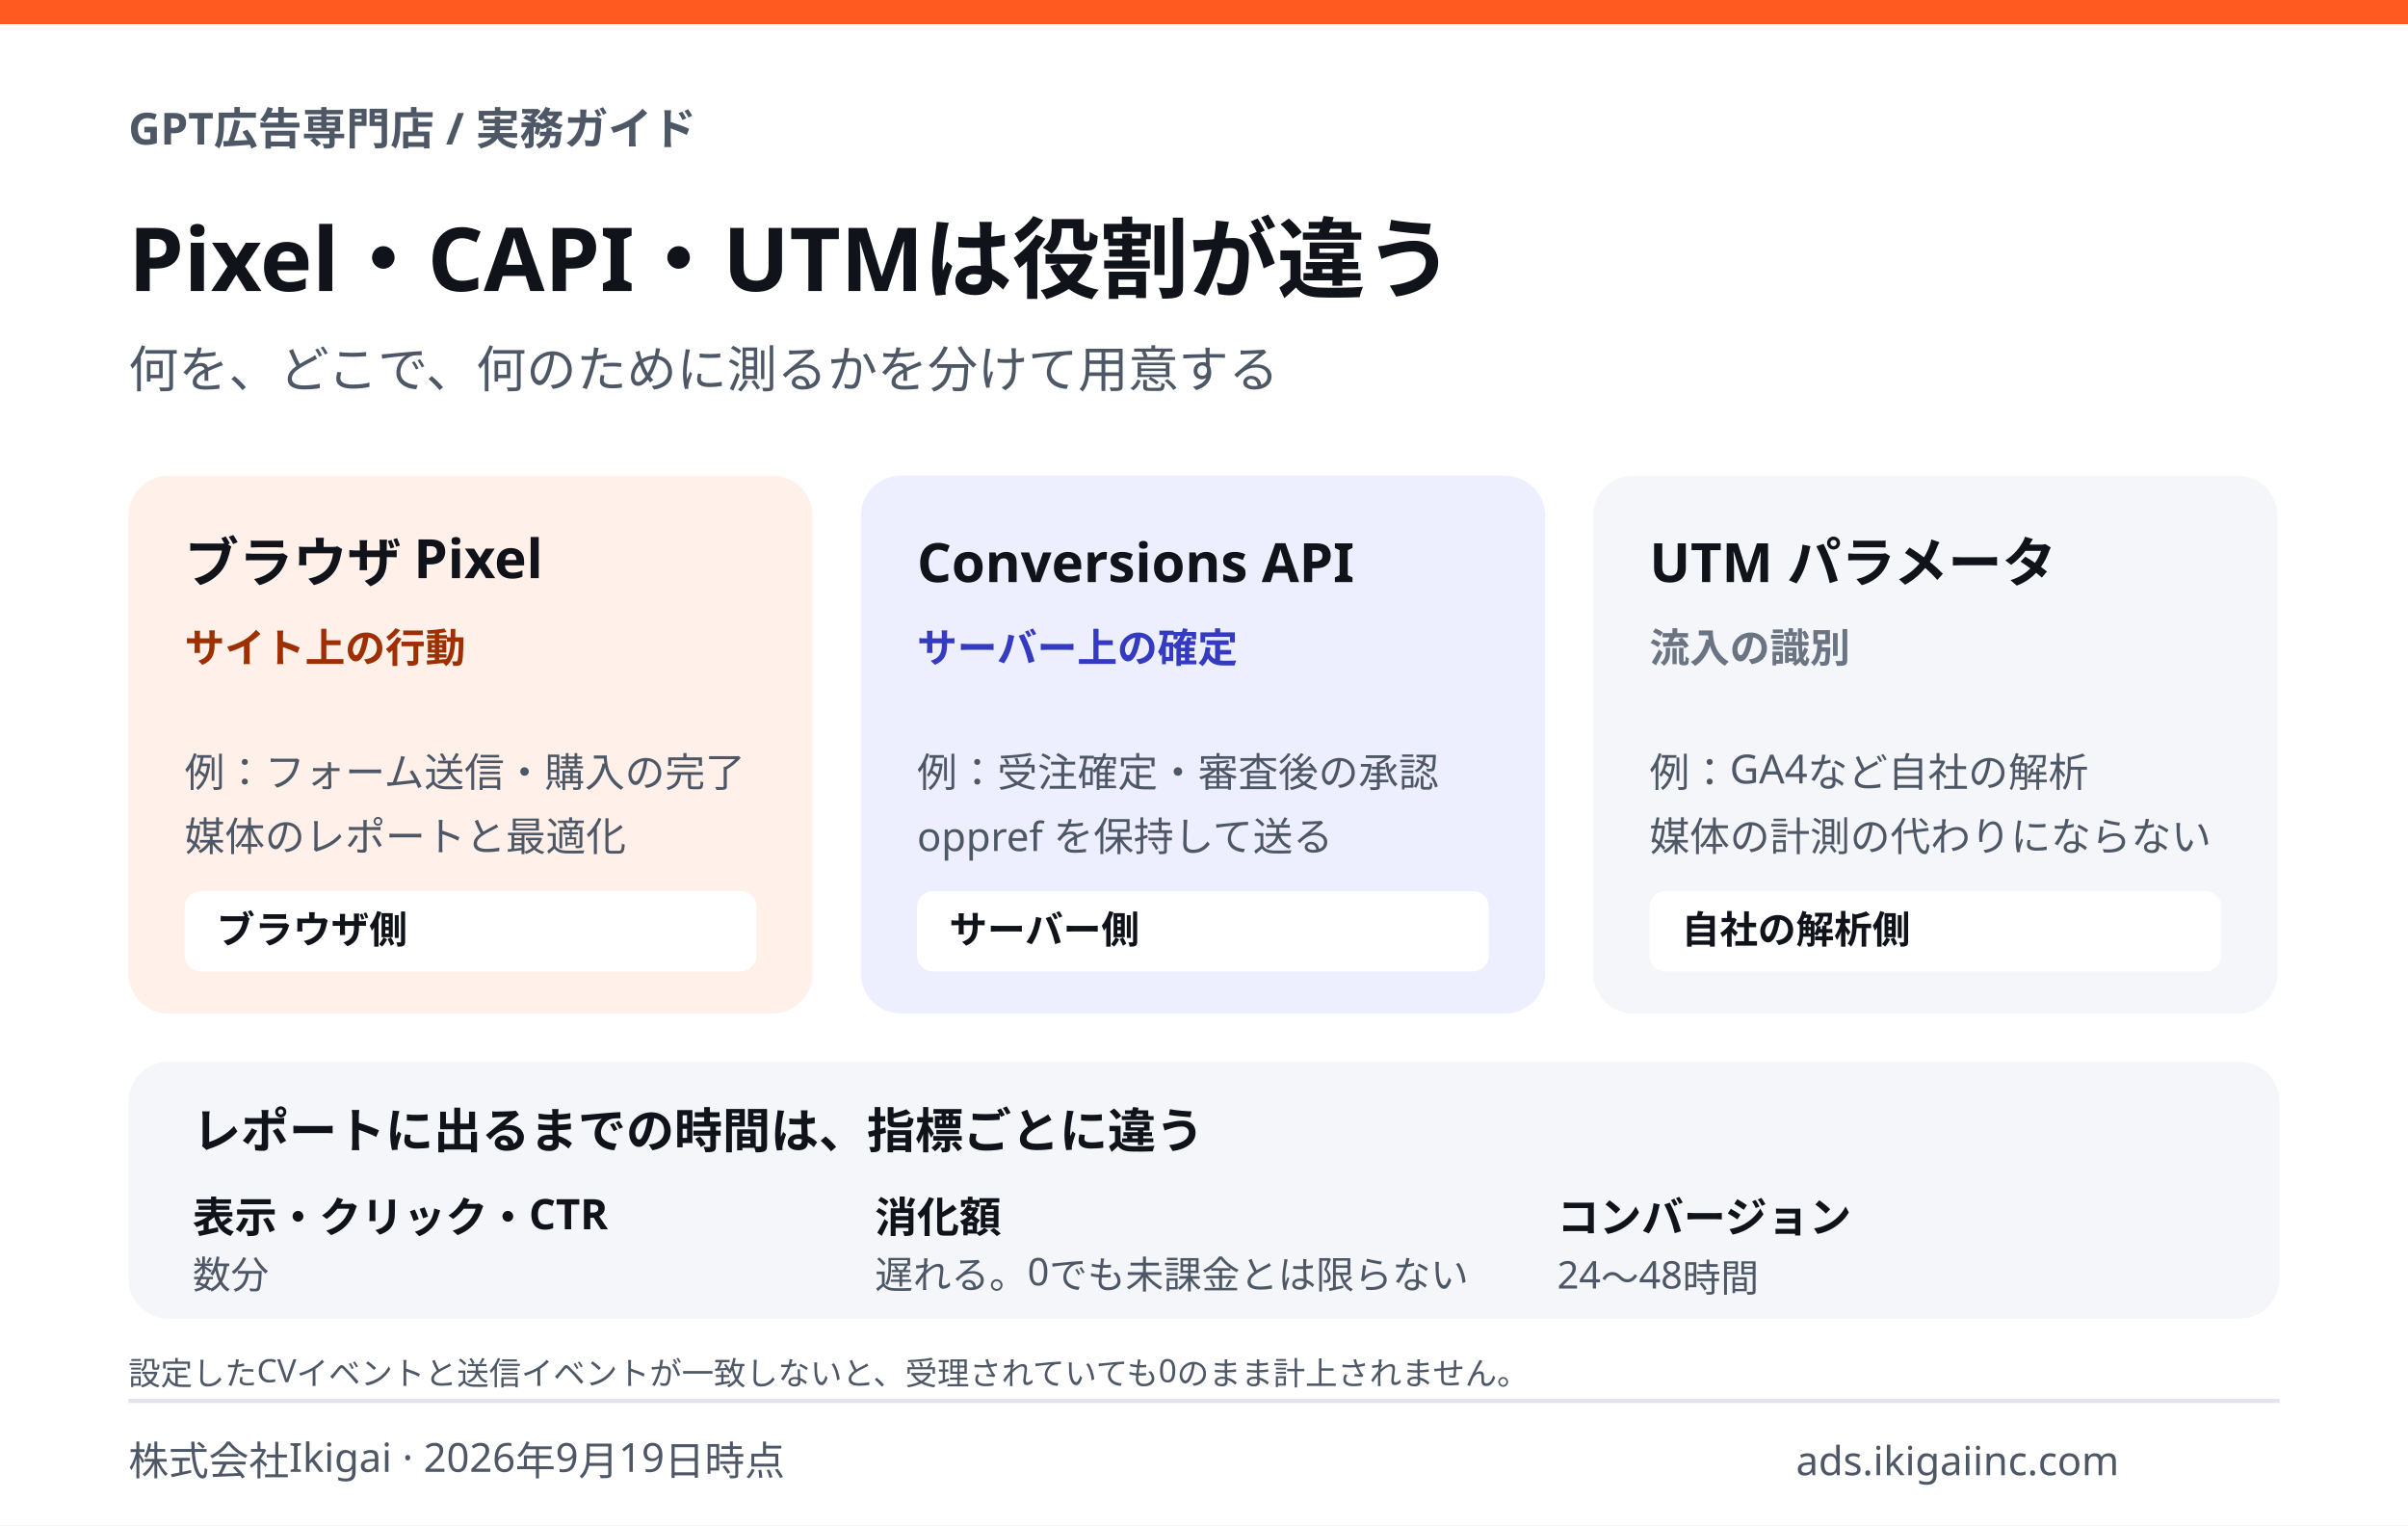
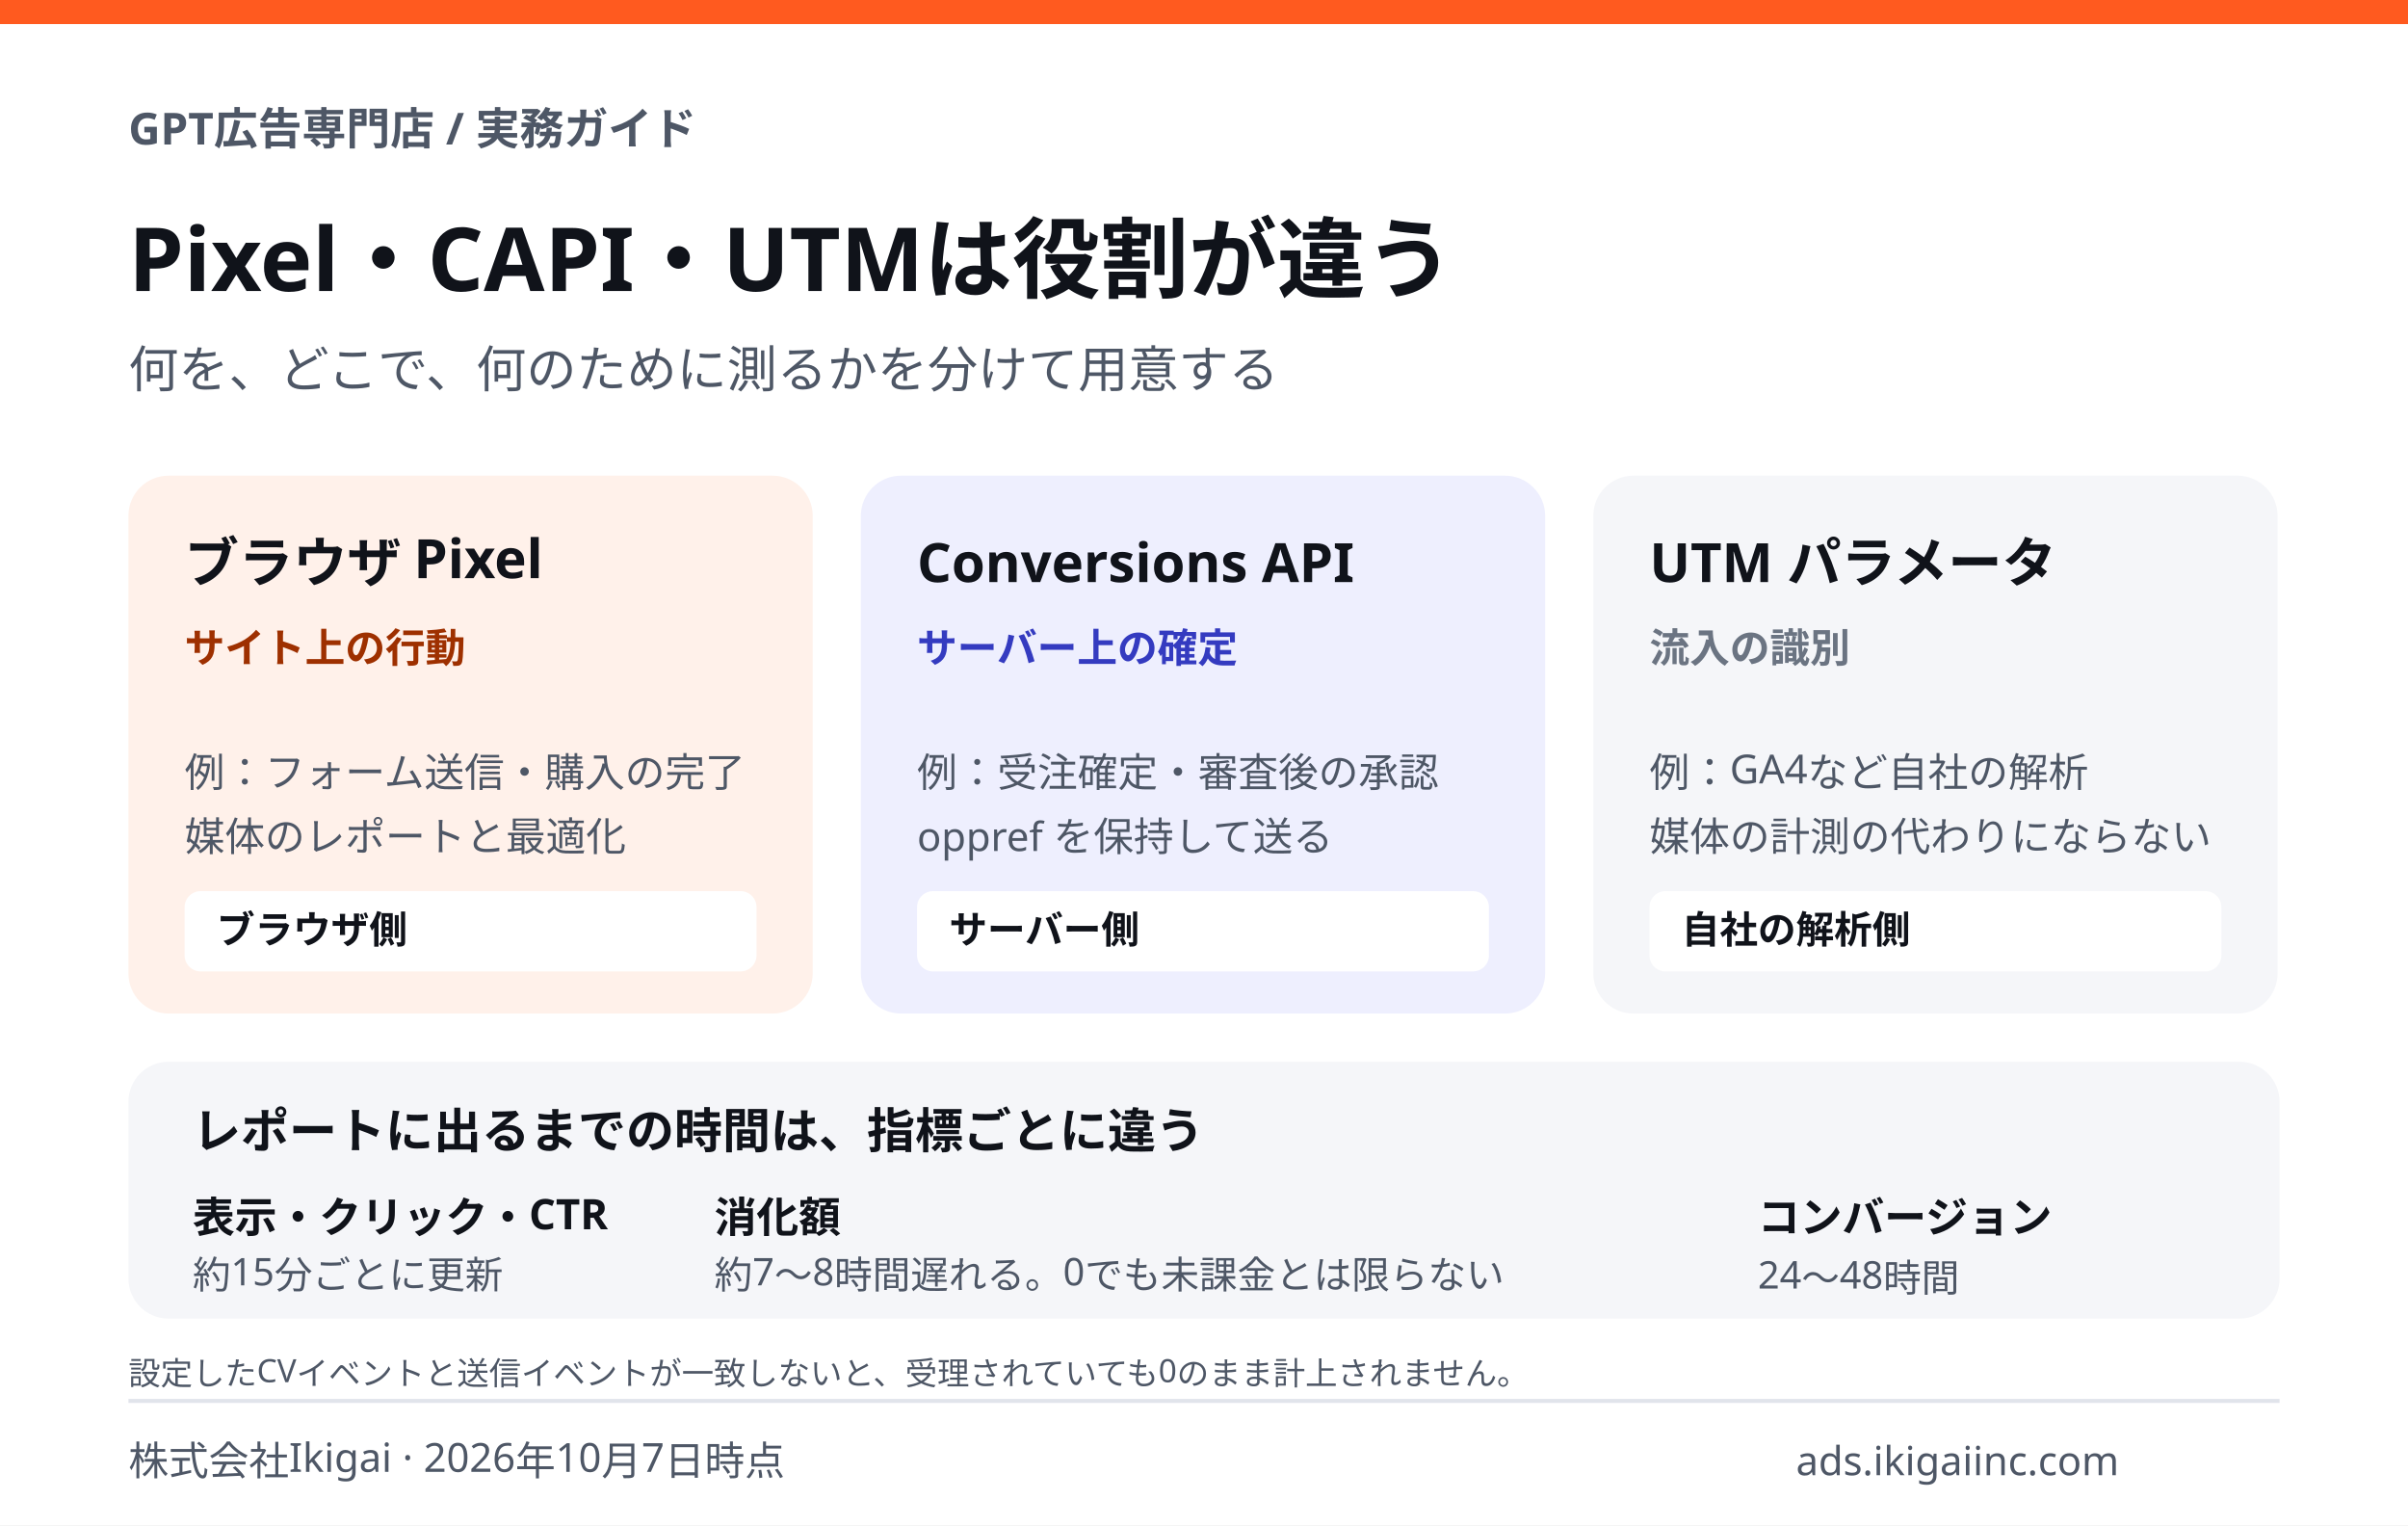
<svg xmlns="http://www.w3.org/2000/svg" width="1200" height="760" viewBox="0 0 1200 760">
  <rect width="1200" height="760" fill="#fff" />
  <g font-family="Yu Gothic, sans-serif">
    <rect x="0" y="0" width="1200" height="12" rx="0" fill="#FF5A1F" />
    <text x="64" y="72" fill="#4E5766" font-size="22" font-weight="700">GPT広告専門店  /  実務ガイド</text>
    <text x="64" y="145" fill="#10131A" font-size="44" font-weight="700">Pixel・CAPI・UTMは役割が違う</text>
    <text x="64" y="193" fill="#4E5766" font-size="25" font-weight="500">何を、どこで、何のために測るかを分けて用意する</text>
    <rect x="64" y="237" width="341" height="268" rx="20" fill="#FFF1EA" />
    <text x="92" y="290" fill="#10131A" font-size="27" font-weight="700">ブラウザ Pixel</text>
    <text x="92" y="330" fill="#9E3000" font-size="20" font-weight="700">サイト上の行動</text>
    <text x="92" y="392" fill="#4E5766" font-size="20" font-weight="500">例：フォーム送信・購入の完了</text>
    <text x="92" y="424" fill="#4E5766" font-size="20" font-weight="500">媒体のレポートと最適化</text>
    <rect x="92" y="444" width="285" height="40" rx="8" fill="#fff" />
    <text x="108" y="470" fill="#10131A" font-size="19" font-weight="700">ブラウザ側</text>
    <rect x="429" y="237" width="341" height="268" rx="20" fill="#EEEFFE" />
    <text x="457" y="290" fill="#10131A" font-size="27" font-weight="700">Conversions API</text>
    <text x="457" y="330" fill="#343BC0" font-size="20" font-weight="700">サーバー上の確定</text>
    <text x="457" y="392" fill="#4E5766" font-size="20" font-weight="500">例：受注確定・審査後の承認</text>
    <text x="457" y="424" fill="#4E5766" font-size="20" font-weight="500">oppref を保持して送る</text>
    <rect x="457" y="444" width="285" height="40" rx="8" fill="#fff" />
    <text x="473" y="470" fill="#10131A" font-size="19" font-weight="700">サーバー側</text>
    <rect x="794" y="237" width="341" height="268" rx="20" fill="#F5F6F9" />
    <text x="822" y="290" fill="#10131A" font-size="27" font-weight="700">UTM パラメータ</text>
    <text x="822" y="330" fill="#6B7482" font-size="20" font-weight="700">流入の識別</text>
    <text x="822" y="392" fill="#4E5766" font-size="20" font-weight="500">例：GA4など自社の解析</text>
    <text x="822" y="424" fill="#4E5766" font-size="20" font-weight="500">媒体の計測の代わりにならない</text>
    <rect x="822" y="444" width="285" height="40" rx="8" fill="#fff" />
    <text x="838" y="470" fill="#10131A" font-size="19" font-weight="700">自社の解析側</text>
    <rect x="64" y="529" width="1072" height="128" rx="20" fill="#F5F6F9" />
    <text x="96" y="572" fill="#10131A" font-size="24" font-weight="700">レポートに出るまでの時間は、指標ごとに違う</text>
    <text x="96" y="614" fill="#10131A" font-size="21" font-weight="700">表示・クリック・CTR</text>
-     <text x="96" y="642" fill="#4E5766" font-size="19" font-weight="500">数分</text>
-     <text x="436" y="614" fill="#10131A" font-size="21" font-weight="700">消化額</text>
-     <text x="436" y="642" fill="#4E5766" font-size="19" font-weight="500">遅れる。0でも未課金とは限らない</text>
-     <text x="776" y="614" fill="#10131A" font-size="21" font-weight="700">コンバージョン</text>
-     <text x="776" y="642" fill="#4E5766" font-size="19" font-weight="500">24〜48時間</text>
+     <text x="96" y="642" fill="#4E5766" font-size="19" font-weight="500">約15分ごとに更新</text>
+     <text x="356" y="614" fill="#10131A" font-size="21" font-weight="700">消化額</text>
+     <text x="356" y="642" fill="#4E5766" font-size="19" font-weight="500">約7〜8時間遅れる。0でも未課金とは限らない</text>
+     <text x="876" y="614" fill="#10131A" font-size="21" font-weight="700">コンバージョン</text>
+     <text x="876" y="642" fill="#4E5766" font-size="19" font-weight="500">24〜48時間</text>
    <text x="64" y="690" fill="#4E5766" font-size="16" font-weight="500">設定したCVイベントと送信イベントが一致しないと、受理されていても0のまま計上されません。</text>
    <path d="M64 698H1136" stroke="#E1E4EB" stroke-width="2" />
-     <text x="64" y="735" fill="#4E5766" font-size="20" font-weight="500">株式会社Ikigai  ·  2026年9月19日時点</text>
+     <text x="64" y="735" fill="#4E5766" font-size="20" font-weight="500">株式会社Ikigai  ·  2026年10月7日時点</text>
    <text x="895" y="735" fill="#4E5766" font-size="20" font-weight="500">ads.ikigaiinc.com</text>
  </g>
</svg>
